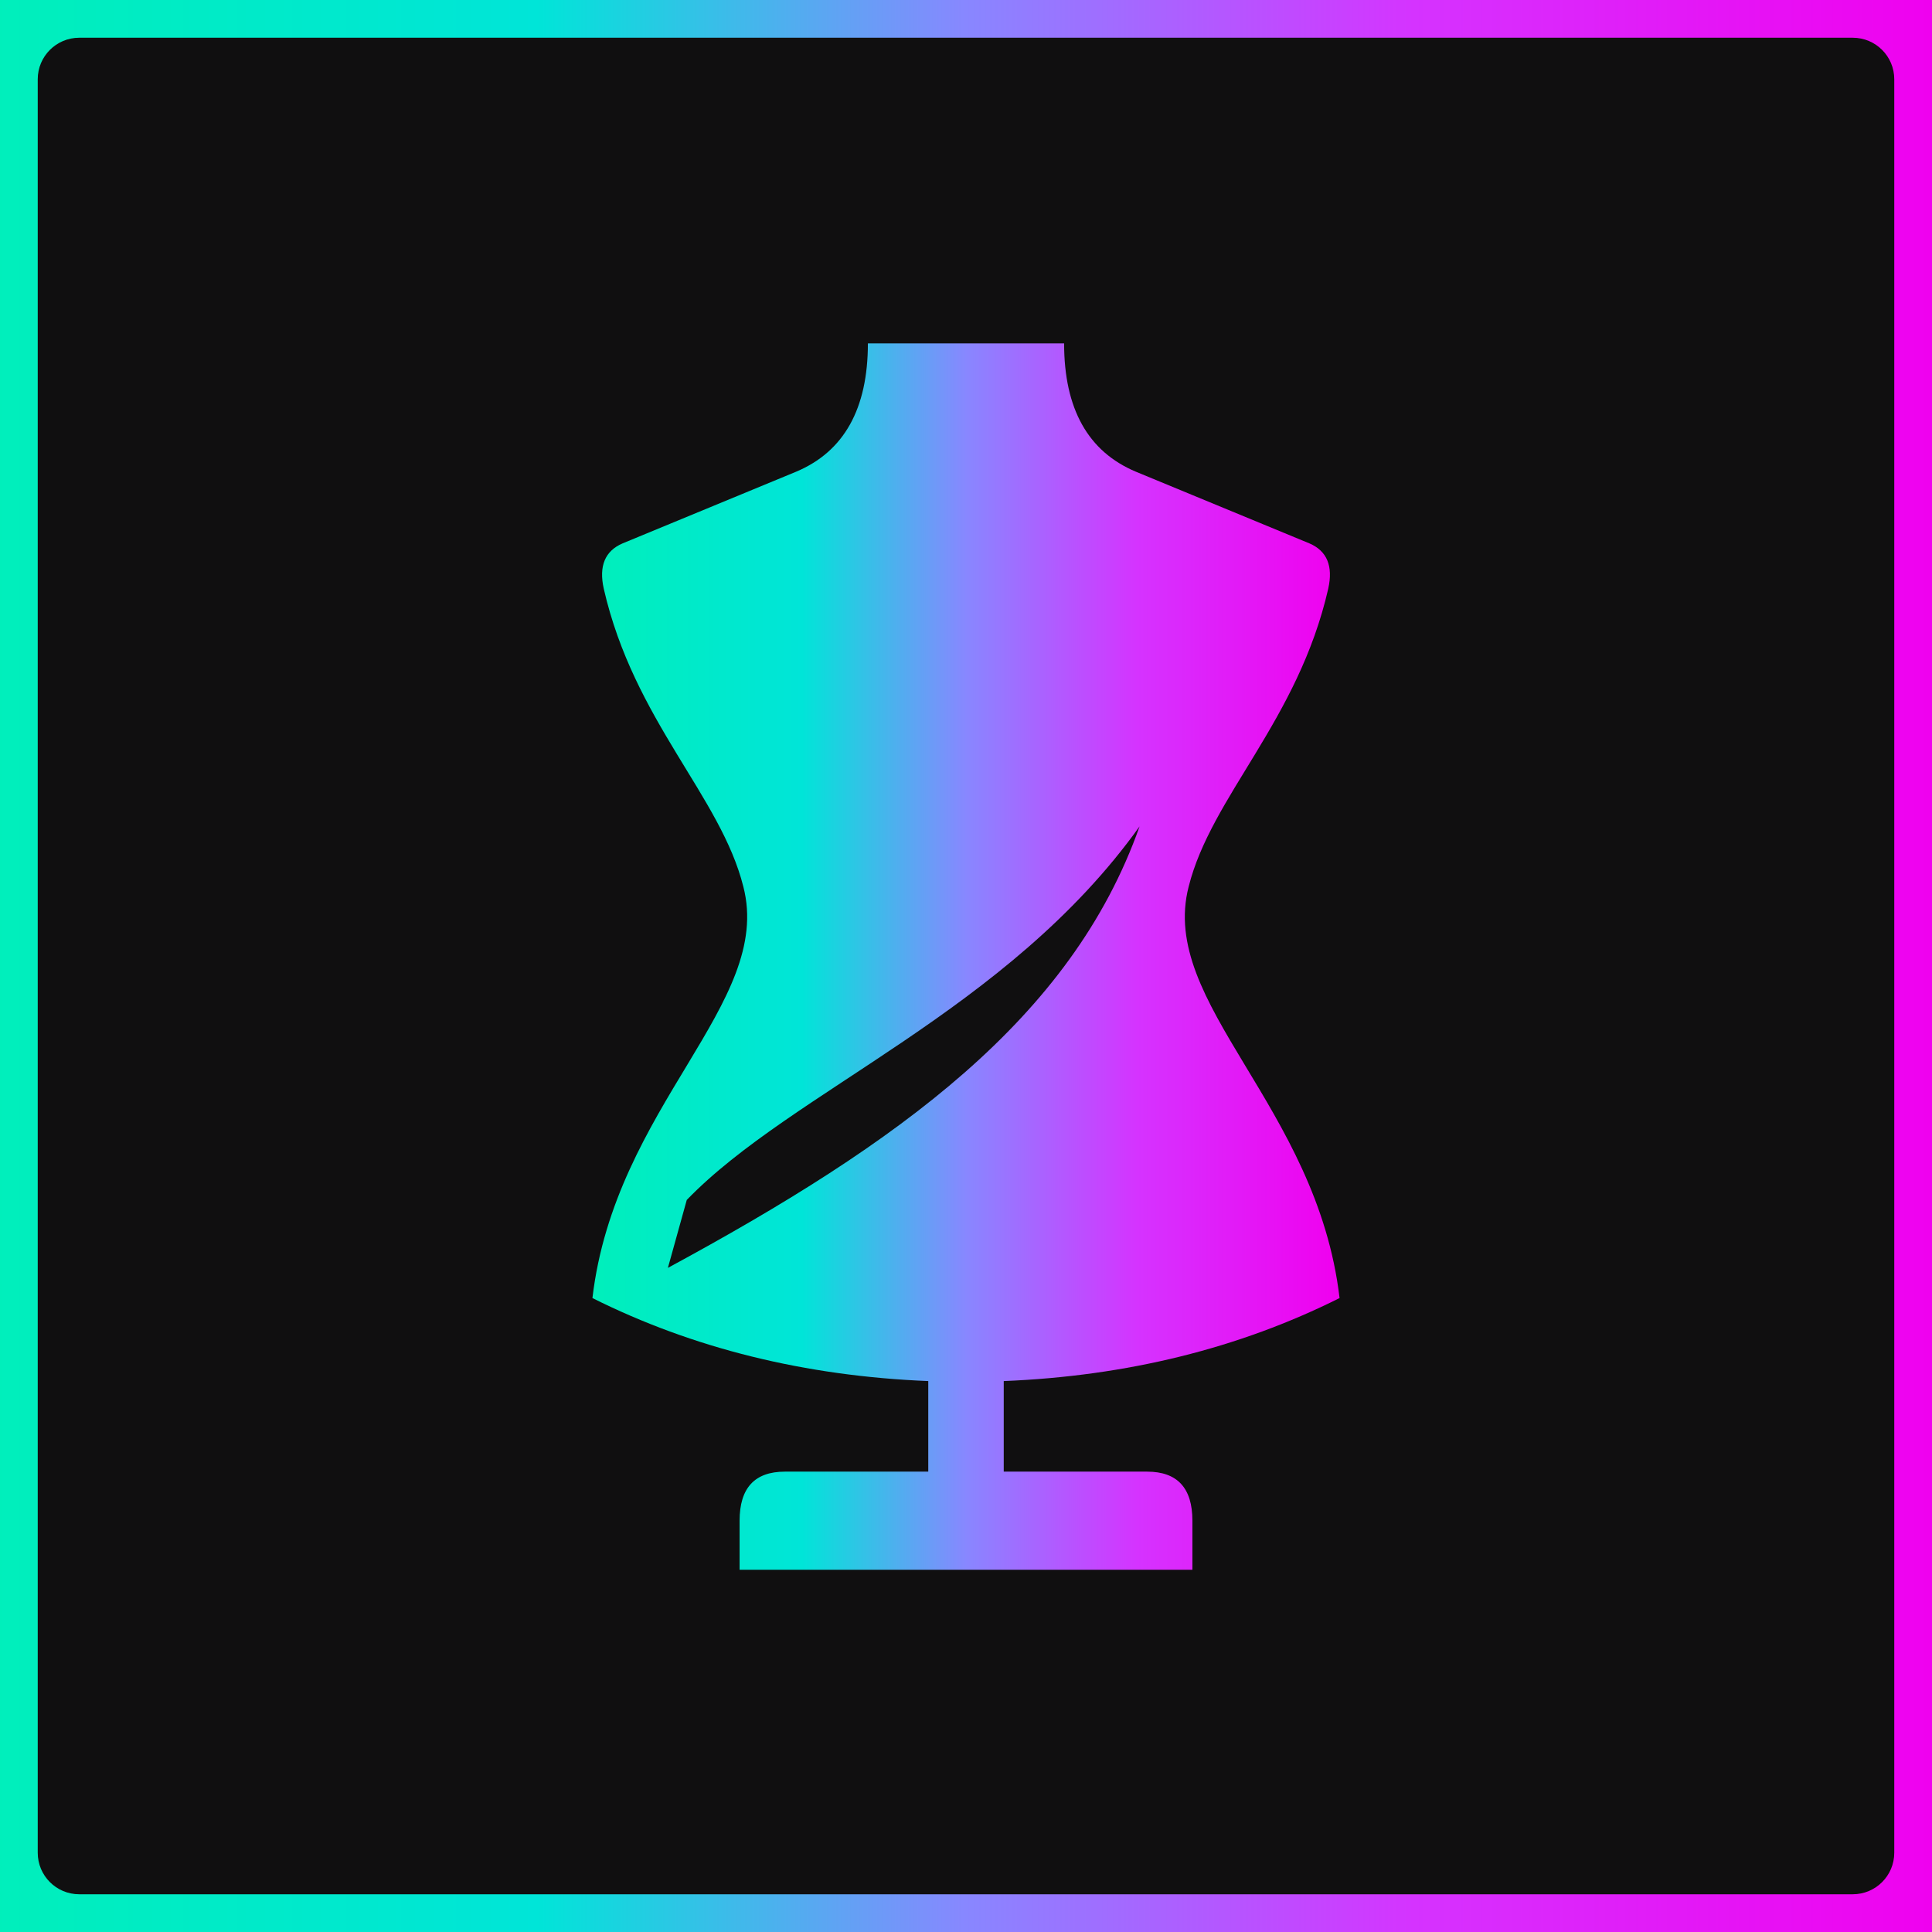
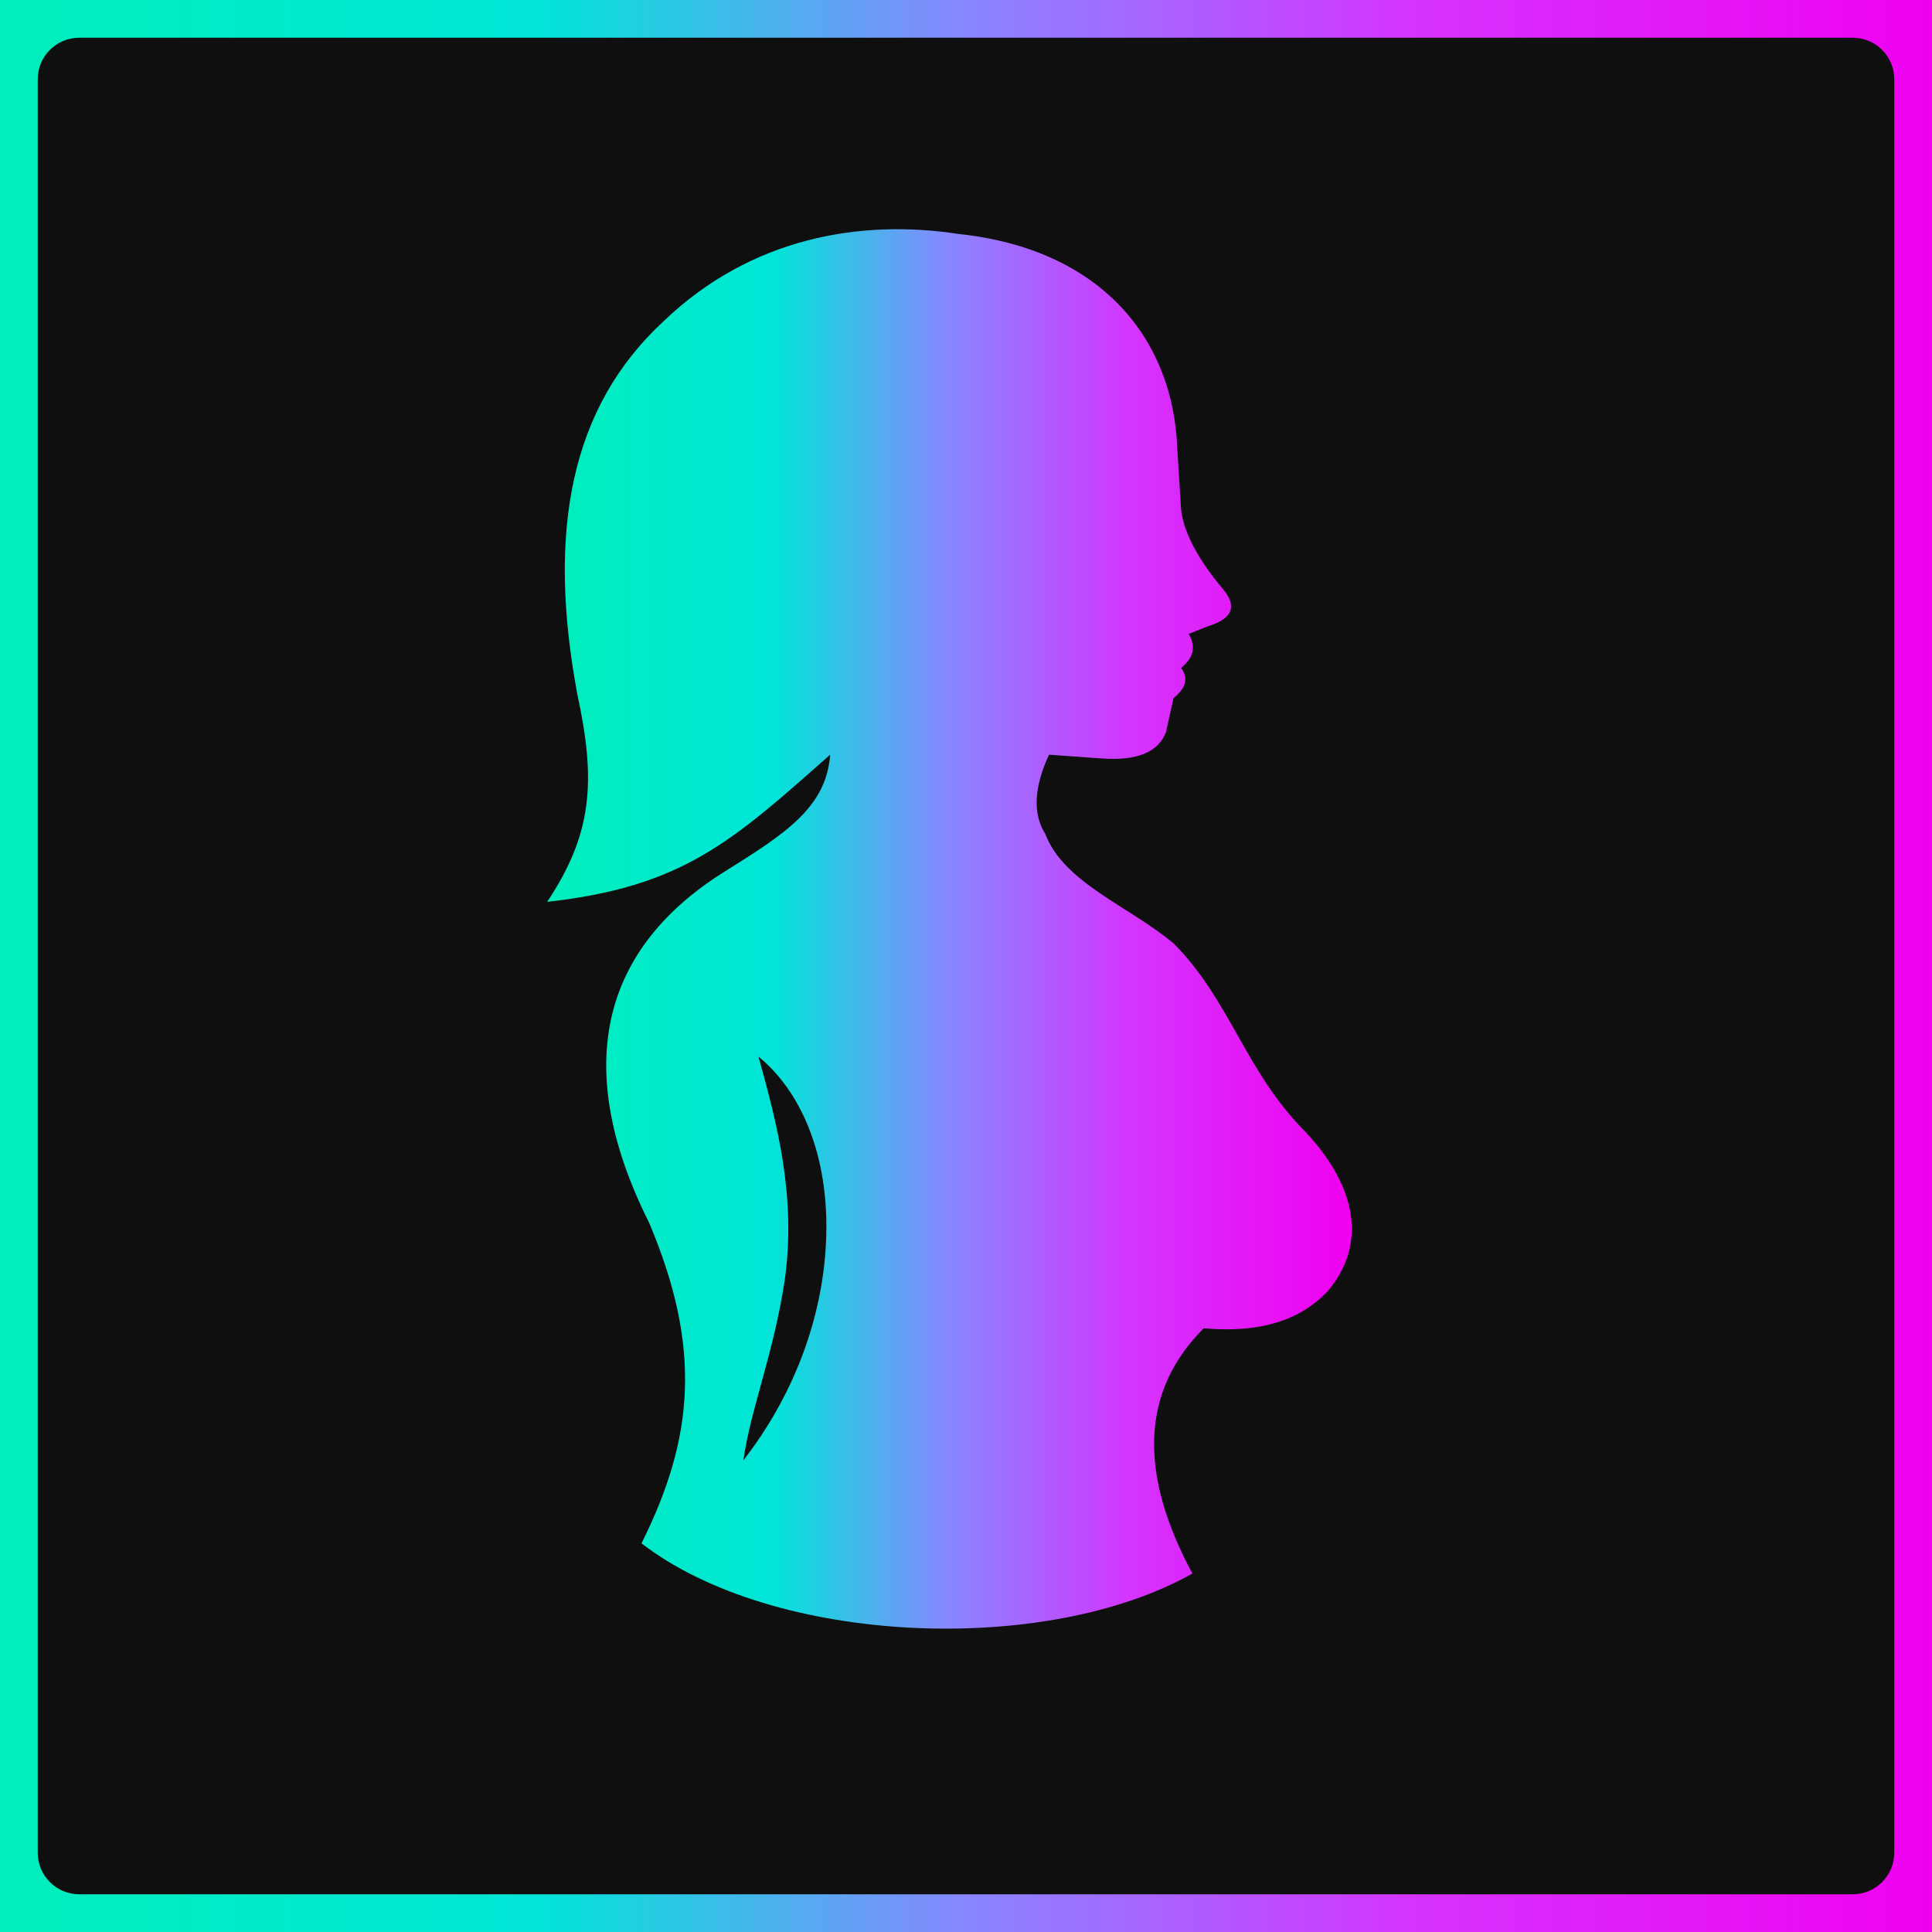
<svg xmlns="http://www.w3.org/2000/svg" width="512" height="512" viewBox="0 0 512 512">
  <defs>
    <linearGradient id="silk">
      <stop stop-color="#00efbb" />
      <stop offset=".28" stop-color="#00e5d8" />
      <stop offset=".5" stop-color="#8887ff" />
      <stop offset=".73" stop-color="#d533ff" />
      <stop offset="1" stop-color="#f000ef" />
    </linearGradient>
  </defs>
  <rect width="512" height="512" fill="url(#silk)" />
  <rect x="10" y="10" width="492" height="492" rx="11" fill="#100f10" />
-   <path fill="url(#silk)" fill-rule="evenodd" d="M230 91 H282 Q282 117 301 125 L347 144 Q354 147 352 156 C344 191 321 211 315 235 C307 266 349 293 355 344 Q315 364 266 366 V390 H304 Q316 390 316 403 V416 H196 V403 Q196 390 208 390 H246 V366 Q197 364 157 344 C163 293 205 266 197 235 C191 211 168 191 160 156 Q158 147 165 144 L211 125 Q230 117 230 91 Z M182 318 C210 289 267 268 302 219 C284 270 238 303 177 336 Z" />
+   <path fill="url(#silk)" fill-rule="evenodd" d="M170 409 C184 381 186 357 172 324 C151 282 160 251 192 231 C208 221 219 214 220 200 C194 223 181 235 145 239 C157 221 158 207 153 184 C145 141 151 108 176 85 C199 63 228 58 254 62 C292 66 311 90 312 119 L313 135 Q314 144 324 156 Q330 163 320 166 L315 168 Q318 173 313 177 Q316 181 311 185 L309 194 Q306 202 292 201 L278 200 Q272 213 277 221 C282 234 299 240 311 250 C326 265 330 284 346 300 C360 315 362 330 352 342 Q341 354 319 352 C302 369 302 391 316 417 C277 439 205 436 170 409 Z M201 280 C206 298 211 317 208 339 C205 359 199 373 197 387 C211 369 219 347 219 325 C219 305 212 289 201 280 Z" />
</svg>
